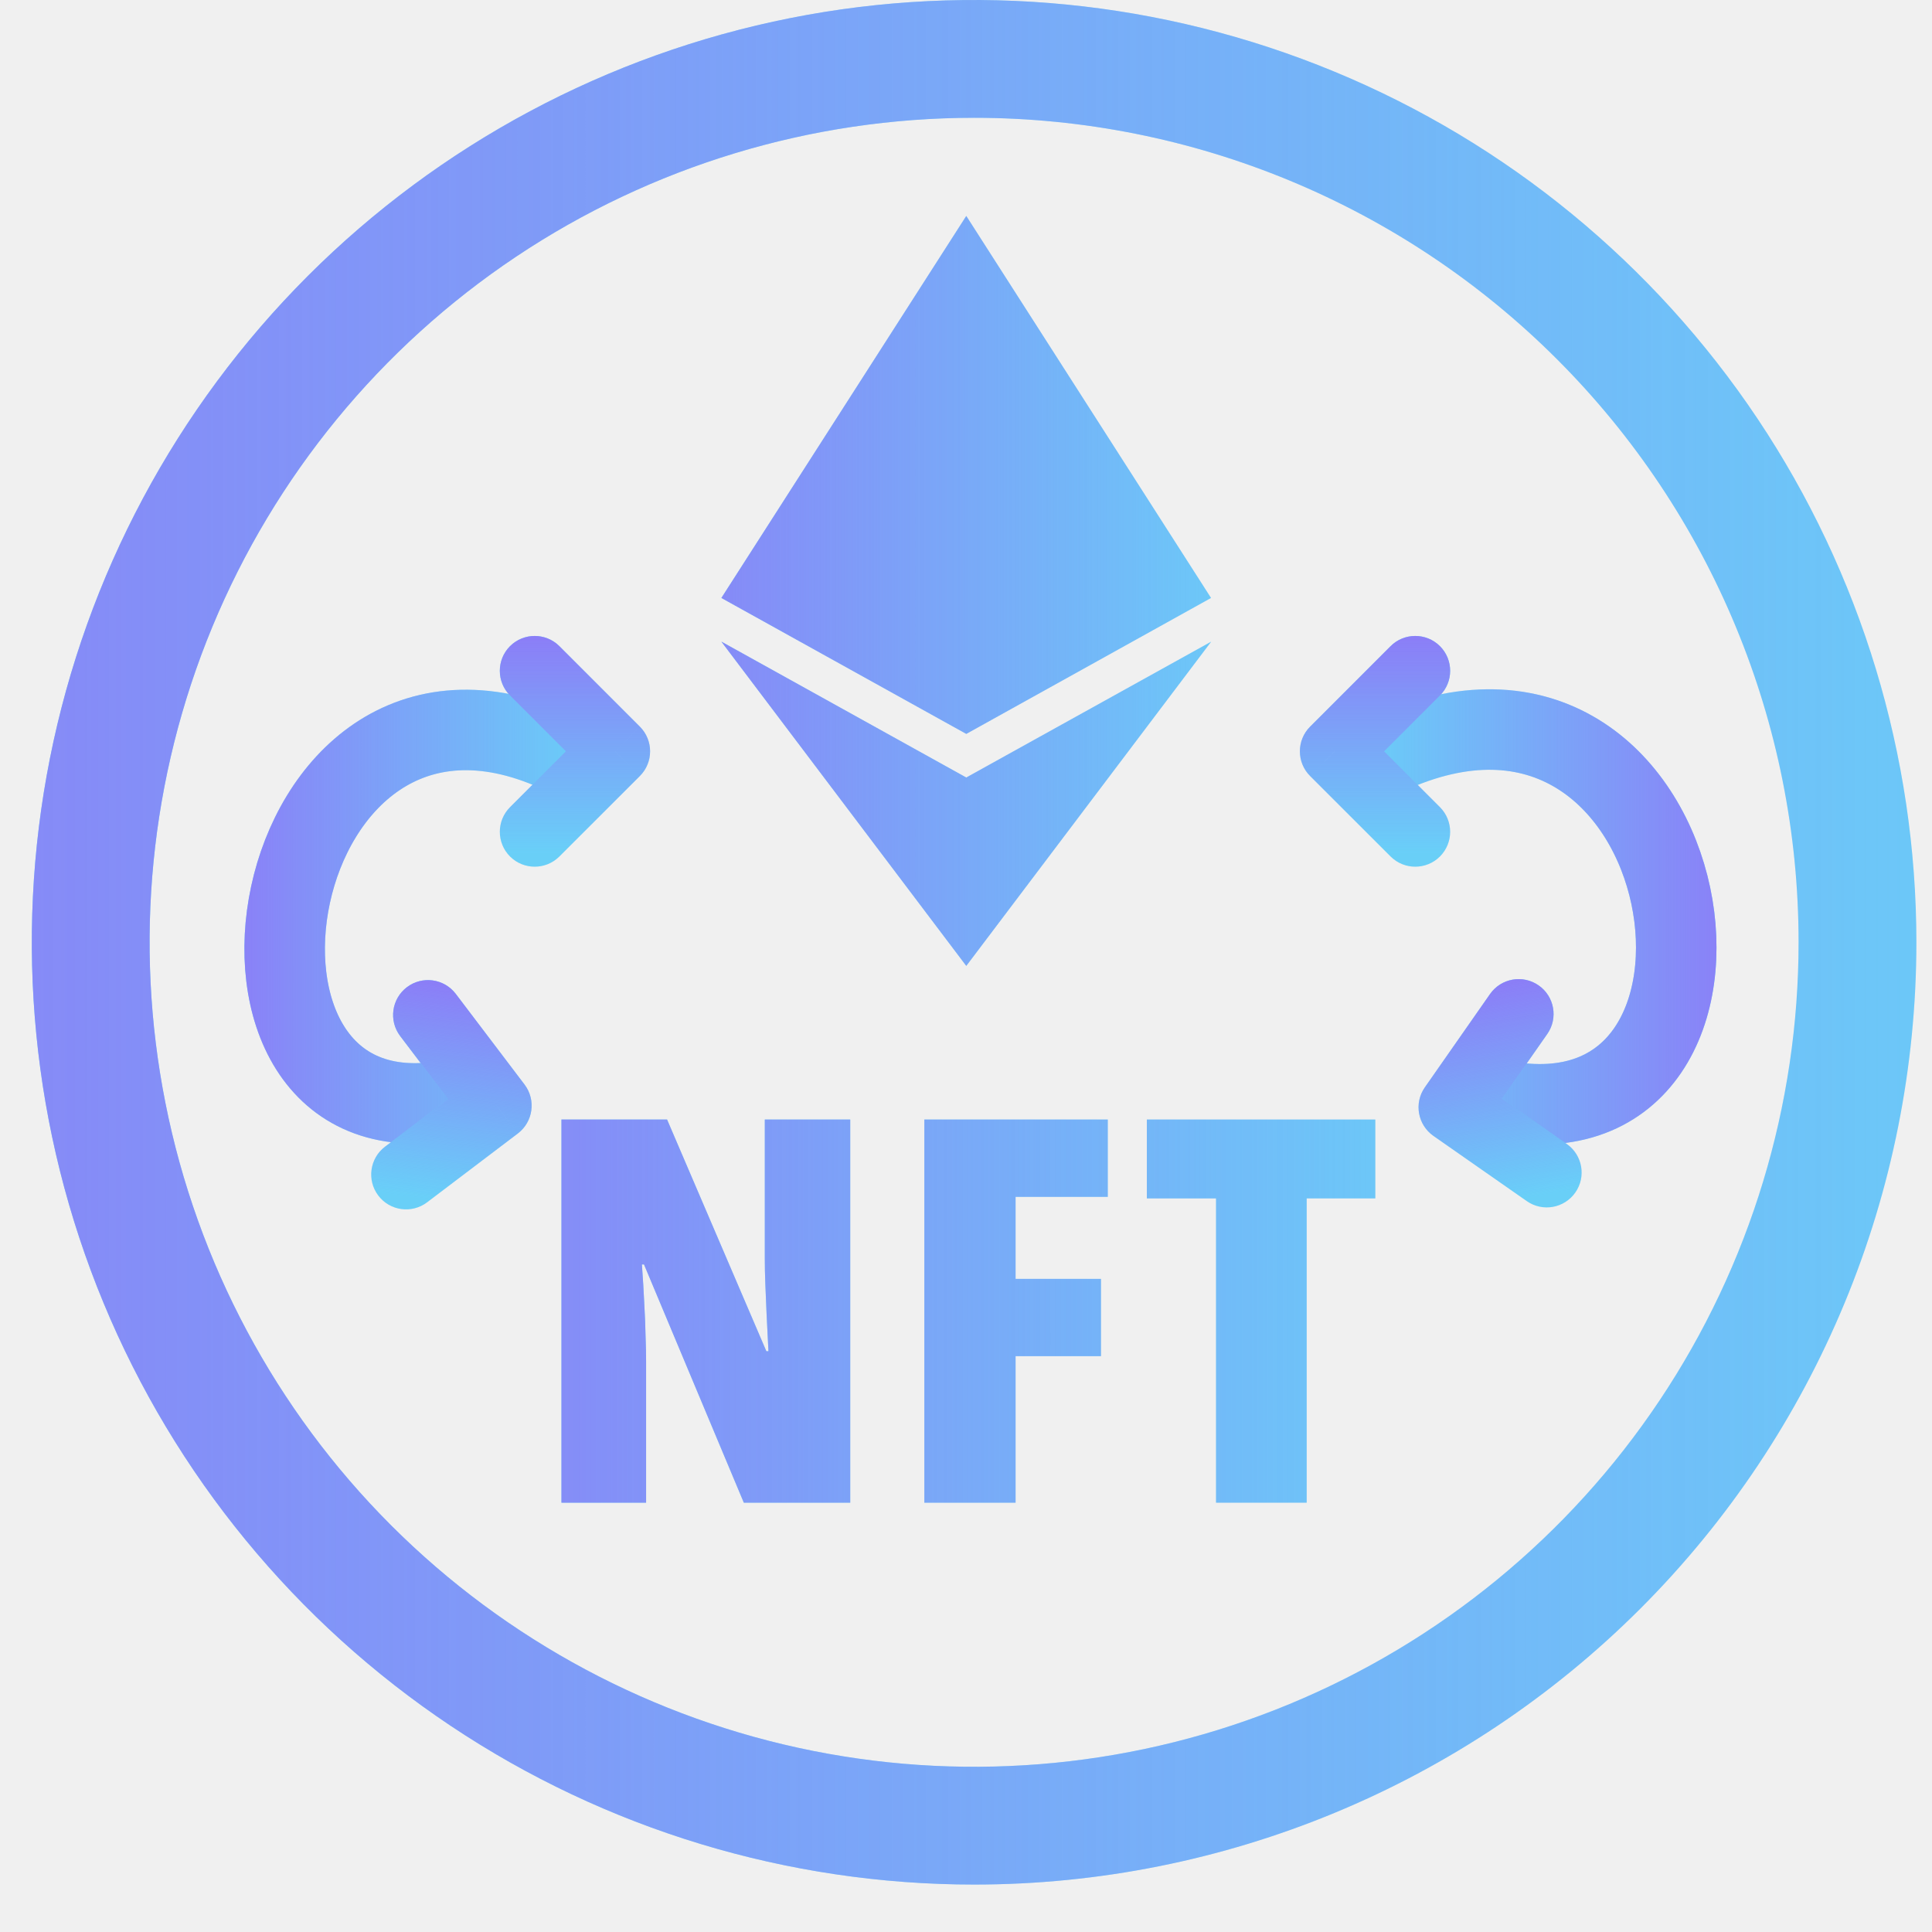
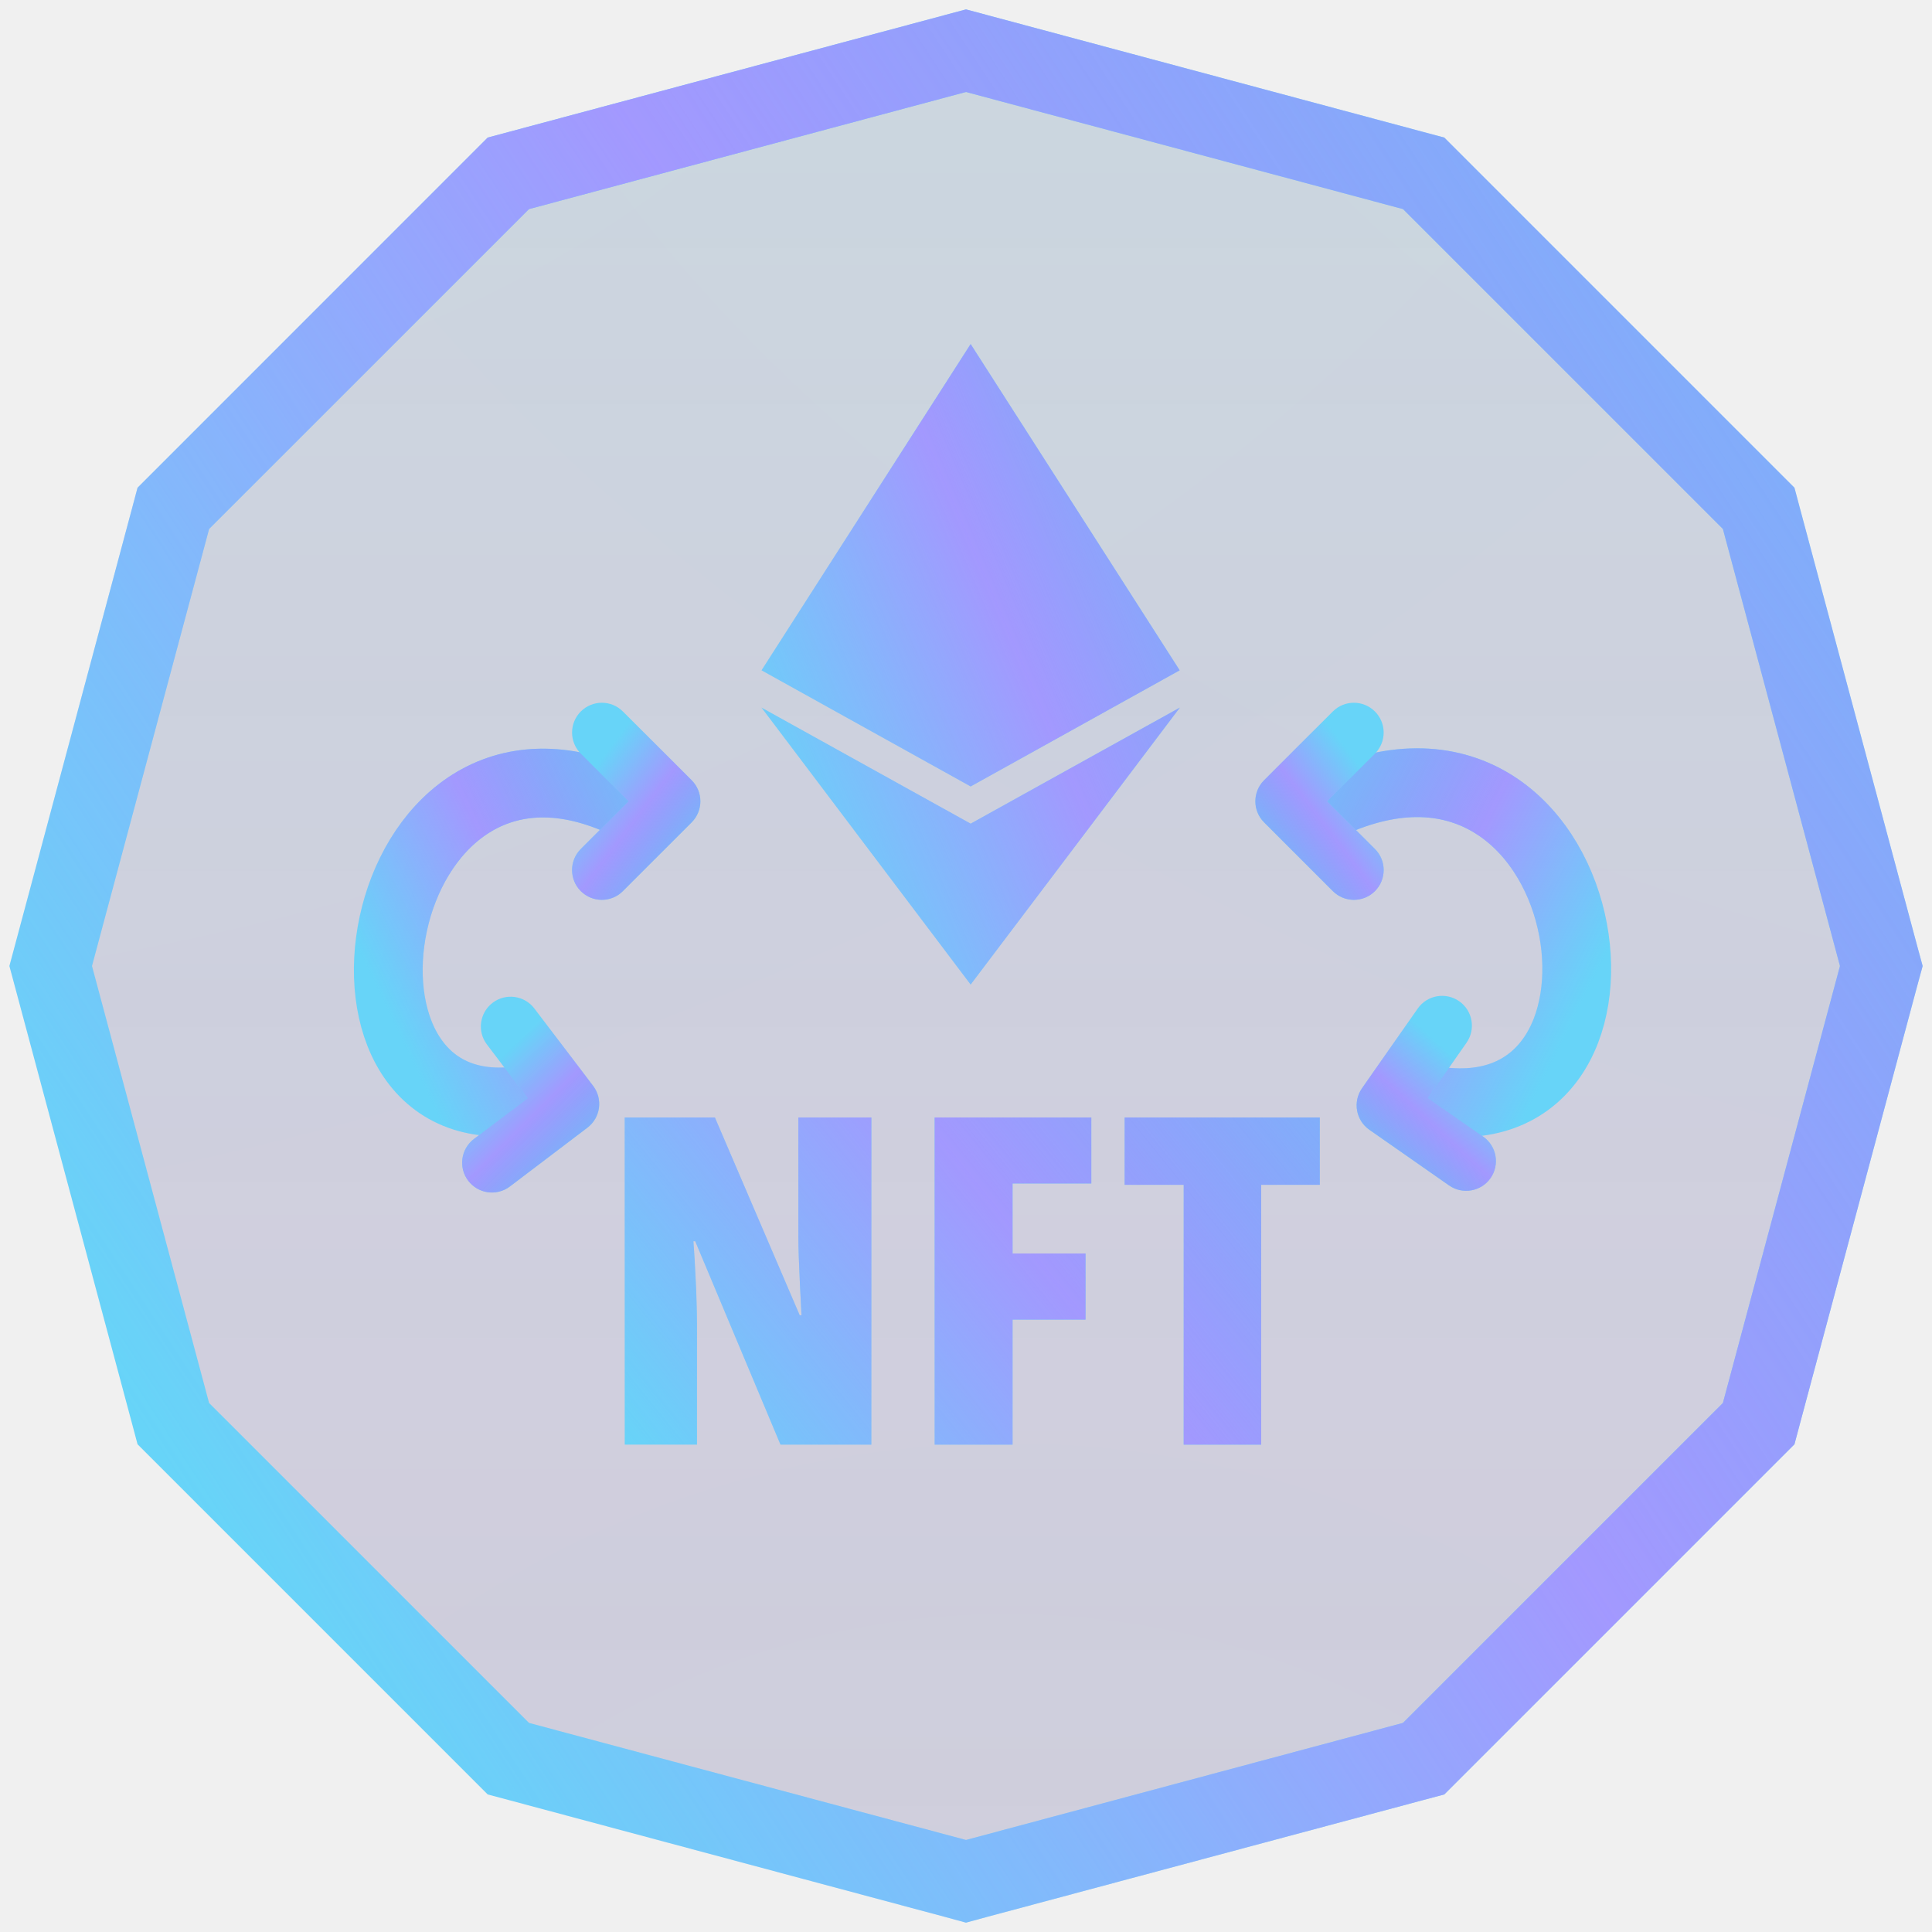
- <svg xmlns="http://www.w3.org/2000/svg" width="36" height="36" viewBox="0 0 36 36" fill="none">
-   <path d="M18.151 35.116C14.678 35.116 11.283 34.086 8.396 32.157C5.509 30.228 3.258 27.486 1.929 24.277C0.6 21.069 0.253 17.539 0.93 14.133C1.608 10.727 3.28 7.598 5.735 5.143C8.191 2.687 11.319 1.015 14.725 0.337C18.131 -0.34 21.662 0.008 24.87 1.337C28.078 2.665 30.82 4.916 32.75 7.803C34.679 10.691 35.709 14.085 35.709 17.558C35.709 22.215 33.859 26.681 30.566 29.974C27.273 33.266 22.807 35.116 18.151 35.116ZM18.151 2.195C15.112 2.195 12.142 3.096 9.615 4.784C7.089 6.472 5.12 8.872 3.957 11.679C2.794 14.486 2.49 17.575 3.083 20.555C3.675 23.535 5.139 26.273 7.287 28.422C9.436 30.57 12.173 32.033 15.153 32.626C18.134 33.219 21.223 32.915 24.03 31.752C26.837 30.589 29.237 28.62 30.925 26.093C32.613 23.567 33.514 20.597 33.514 17.558C33.514 13.483 31.895 9.576 29.014 6.695C26.133 3.813 22.225 2.195 18.151 2.195Z" fill="#67D4F8" />
-   <path d="M18.151 35.116C14.678 35.116 11.283 34.086 8.396 32.157C5.509 30.228 3.258 27.486 1.929 24.277C0.6 21.069 0.253 17.539 0.93 14.133C1.608 10.727 3.28 7.598 5.735 5.143C8.191 2.687 11.319 1.015 14.725 0.337C18.131 -0.34 21.662 0.008 24.87 1.337C28.078 2.665 30.82 4.916 32.75 7.803C34.679 10.691 35.709 14.085 35.709 17.558C35.709 22.215 33.859 26.681 30.566 29.974C27.273 33.266 22.807 35.116 18.151 35.116ZM18.151 2.195C15.112 2.195 12.142 3.096 9.615 4.784C7.089 6.472 5.12 8.872 3.957 11.679C2.794 14.486 2.49 17.575 3.083 20.555C3.675 23.535 5.139 26.273 7.287 28.422C9.436 30.57 12.173 32.033 15.153 32.626C18.134 33.219 21.223 32.915 24.03 31.752C26.837 30.589 29.237 28.62 30.925 26.093C32.613 23.567 33.514 20.597 33.514 17.558C33.514 13.483 31.895 9.576 29.014 6.695C26.133 3.813 22.225 2.195 18.151 2.195Z" fill="url(#paint0_linear_6654_59142)" />
-   <path d="M10.371 13.999C4.861 11.528 3.328 21.428 8.371 20.499" stroke="#67D4F8" stroke-width="1.5" stroke-linecap="round" />
-   <path d="M10.371 13.999C4.861 11.528 3.328 21.428 8.371 20.499" stroke="url(#paint1_linear_6654_59142)" stroke-width="1.5" stroke-linecap="round" />
-   <path d="M10.423 12.04C10.169 11.787 9.758 11.787 9.504 12.04C9.25 12.294 9.25 12.706 9.504 12.96L10.423 12.04ZM11.464 14L11.923 14.46C12.177 14.206 12.177 13.794 11.923 13.54L11.464 14ZM9.504 15.04C9.25 15.294 9.25 15.706 9.504 15.96C9.758 16.213 10.169 16.213 10.423 15.96L9.504 15.04ZM9.504 12.96L11.004 14.46L11.923 13.54L10.423 12.04L9.504 12.96ZM11.004 13.54L9.504 15.04L10.423 15.96L11.923 14.46L11.004 13.54Z" fill="#67D4F8" />
-   <path d="M10.423 12.04C10.169 11.787 9.758 11.787 9.504 12.04C9.25 12.294 9.25 12.706 9.504 12.96L10.423 12.04ZM11.464 14L11.923 14.46C12.177 14.206 12.177 13.794 11.923 13.54L11.464 14ZM9.504 15.04C9.25 15.294 9.25 15.706 9.504 15.96C9.758 16.213 10.169 16.213 10.423 15.96L9.504 15.04ZM9.504 12.96L11.004 14.46L11.923 13.54L10.423 12.04L9.504 12.96ZM11.004 13.54L9.504 15.04L10.423 15.96L11.923 14.46L11.004 13.54Z" fill="url(#paint2_linear_6654_59142)" />
-   <path d="M8.493 18.52C8.276 18.234 7.868 18.178 7.582 18.395C7.296 18.612 7.24 19.02 7.457 19.306L8.493 18.52ZM9.257 20.603L9.649 21.121C9.935 20.904 9.991 20.497 9.775 20.21L9.257 20.603ZM7.174 21.367C6.888 21.584 6.832 21.992 7.049 22.278C7.266 22.564 7.673 22.62 7.959 22.403L7.174 21.367ZM7.457 19.306L8.739 20.996L9.775 20.21L8.493 18.52L7.457 19.306ZM8.864 20.085L7.174 21.367L7.959 22.403L9.649 21.121L8.864 20.085Z" fill="#67D4F8" />
-   <path d="M8.493 18.52C8.276 18.234 7.868 18.178 7.582 18.395C7.296 18.612 7.24 19.02 7.457 19.306L8.493 18.52ZM9.257 20.603L9.649 21.121C9.935 20.904 9.991 20.497 9.775 20.21L9.257 20.603ZM7.174 21.367C6.888 21.584 6.832 21.992 7.049 22.278C7.266 22.564 7.673 22.62 7.959 22.403L7.174 21.367ZM7.457 19.306L8.739 20.996L9.775 20.21L8.493 18.52L7.457 19.306ZM8.864 20.085L7.174 21.367L7.959 22.403L9.649 21.121L8.864 20.085Z" fill="url(#paint3_linear_6654_59142)" />
-   <path d="M25.964 14.003C31.77 11.474 33.273 21.53 27.964 20.503" stroke="#67D4F8" stroke-width="1.5" stroke-linecap="round" />
-   <path d="M25.964 14.003C31.77 11.474 33.273 21.53 27.964 20.503" stroke="url(#paint4_linear_6654_59142)" stroke-width="1.5" stroke-linecap="round" />
-   <path d="M25.912 12.04C26.165 11.787 26.577 11.787 26.831 12.04C27.085 12.294 27.085 12.706 26.831 12.96L25.912 12.04ZM24.871 14L24.412 14.46C24.158 14.206 24.158 13.794 24.412 13.54L24.871 14ZM26.831 15.04C27.085 15.294 27.085 15.706 26.831 15.96C26.577 16.213 26.165 16.213 25.912 15.96L26.831 15.04ZM26.831 12.96L25.331 14.46L24.412 13.54L25.912 12.04L26.831 12.96ZM25.331 13.54L26.831 15.04L25.912 15.96L24.412 14.46L25.331 13.54Z" fill="#67D4F8" />
-   <path d="M25.912 12.04C26.165 11.787 26.577 11.787 26.831 12.04C27.085 12.294 27.085 12.706 26.831 12.96L25.912 12.04ZM24.871 14L24.412 14.46C24.158 14.206 24.158 13.794 24.412 13.54L24.871 14ZM26.831 15.04C27.085 15.294 27.085 15.706 26.831 15.96C26.577 16.213 26.165 16.213 25.912 15.96L26.831 15.04ZM26.831 12.96L25.331 14.46L24.412 13.54L25.912 12.04L26.831 12.96ZM25.331 13.54L26.831 15.04L25.912 15.96L24.412 14.46L25.331 13.54Z" fill="url(#paint5_linear_6654_59142)" />
-   <path d="M27.765 18.522C27.971 18.228 28.376 18.156 28.671 18.362C28.965 18.567 29.037 18.973 28.831 19.267L27.765 18.522ZM27.083 20.633L26.71 21.166C26.416 20.96 26.344 20.555 26.55 20.261L27.083 20.633ZM29.194 21.316C29.488 21.522 29.56 21.927 29.354 22.221C29.148 22.515 28.743 22.587 28.449 22.381L29.194 21.316ZM28.831 19.267L27.616 21.006L26.55 20.261L27.765 18.522L28.831 19.267ZM27.455 20.101L29.194 21.316L28.449 22.381L26.71 21.166L27.455 20.101Z" fill="#67D4F8" />
-   <path d="M27.765 18.522C27.971 18.228 28.376 18.156 28.671 18.362C28.965 18.567 29.037 18.973 28.831 19.267L27.765 18.522ZM27.083 20.633L26.71 21.166C26.416 20.96 26.344 20.555 26.55 20.261L27.083 20.633ZM29.194 21.316C29.488 21.522 29.56 21.927 29.354 22.221C29.148 22.515 28.743 22.587 28.449 22.381L29.194 21.316ZM28.831 19.267L27.616 21.006L26.55 20.261L27.765 18.522L28.831 19.267ZM27.455 20.101L29.194 21.316L28.449 22.381L26.71 21.166L27.455 20.101Z" fill="url(#paint6_linear_6654_59142)" />
-   <g clip-path="url(#clip0_6654_59142)">
-     <path d="M22.566 11.142L18.005 13.675L13.442 11.142L18.005 4.024L22.566 11.142ZM18.005 14.488L13.442 11.956L18.005 17.998L22.569 11.956L18.005 14.488Z" fill="#67D4F8" />
-     <path d="M22.566 11.142L18.005 13.675L13.442 11.142L18.005 4.024L22.566 11.142ZM18.005 14.488L13.442 11.956L18.005 17.998L22.569 11.956L18.005 14.488Z" fill="url(#paint7_linear_6654_59142)" />
+ <svg xmlns="http://www.w3.org/2000/svg" width="42" height="42" viewBox="0 0 42 42" fill="none">
+   <path d="M21.224 1.162L21 1.102L20.776 1.162L11.276 3.708L11.051 3.768L10.887 3.932L3.932 10.887L3.768 11.051L3.708 11.276L1.162 20.776L1.102 21L1.162 21.224L3.708 30.724L3.768 30.949L3.932 31.113L10.887 38.068L11.051 38.232L11.276 38.292L20.776 40.837L21 40.898L21.224 40.837L30.724 38.292L30.949 38.232L31.113 38.068L38.068 31.113L38.232 30.949L38.292 30.724L40.837 21.224L40.898 21L40.837 20.776L38.292 11.276L38.232 11.051L38.068 10.887L31.113 3.932L30.949 3.768L30.724 3.708L21.224 1.162Z" fill="black" fill-opacity="0.1" />
+   <path d="M21.224 1.162L21 1.102L20.776 1.162L11.276 3.708L11.051 3.768L10.887 3.932L3.932 10.887L3.768 11.051L3.708 11.276L1.162 20.776L1.102 21L1.162 21.224L3.708 30.724L3.768 30.949L3.932 31.113L10.887 38.068L11.051 38.232L11.276 38.292L20.776 40.837L21 40.898L21.224 40.837L30.724 38.292L30.949 38.232L31.113 38.068L38.068 31.113L38.232 30.949L38.292 30.724L40.837 21.224L40.898 21L40.837 20.776L38.292 11.276L38.232 11.051L38.068 10.887L31.113 3.932L30.949 3.768L30.724 3.708L21.224 1.162Z" fill="url(#paint0_linear_7210_37812)" fill-opacity="0.1" />
+   <path d="M21.224 1.162L21 1.102L20.776 1.162L11.276 3.708L11.051 3.768L10.887 3.932L3.932 10.887L3.768 11.051L3.708 11.276L1.162 20.776L1.102 21L1.162 21.224L3.708 30.724L3.768 30.949L3.932 31.113L10.887 38.068L11.051 38.232L11.276 38.292L20.776 40.837L21 40.898L21.224 40.837L30.724 38.292L30.949 38.232L31.113 38.068L38.068 31.113L38.232 30.949L38.292 30.724L40.837 21.224L40.898 21L40.837 20.776L38.292 11.276L38.232 11.051L38.068 10.887L31.113 3.932L30.949 3.768L30.724 3.708L21.224 1.162Z" fill="url(#paint1_radial_7210_37812)" fill-opacity="0.05" />
+   <path d="M21.224 1.162L21 1.102L20.776 1.162L11.276 3.708L11.051 3.768L10.887 3.932L3.932 10.887L3.768 11.051L3.708 11.276L1.162 20.776L1.102 21L1.162 21.224L3.708 30.724L3.768 30.949L3.932 31.113L10.887 38.068L11.051 38.232L11.276 38.292L20.776 40.837L21 40.898L21.224 40.837L30.724 38.292L30.949 38.232L31.113 38.068L38.068 31.113L38.232 30.949L38.292 30.724L40.837 21.224L40.898 21L40.837 20.776L38.292 11.276L38.232 11.051L38.068 10.887L31.113 3.932L30.949 3.768L30.724 3.708L21.224 1.162Z" fill="url(#paint2_radial_7210_37812)" fill-opacity="0.05" />
+   <path d="M21.224 1.162L21 1.102L20.776 1.162L11.276 3.708L11.051 3.768L10.887 3.932L3.932 10.887L3.768 11.051L3.708 11.276L1.162 20.776L1.102 21L1.162 21.224L3.708 30.724L3.768 30.949L3.932 31.113L10.887 38.068L11.051 38.232L11.276 38.292L20.776 40.837L21 40.898L21.224 40.837L30.724 38.292L30.949 38.232L31.113 38.068L38.068 31.113L38.232 30.949L38.292 30.724L40.837 21.224L40.898 21L40.837 20.776L38.292 11.276L38.232 11.051L38.068 10.887L31.113 3.932L30.949 3.768L30.724 3.708L21.224 1.162Z" fill="url(#paint3_radial_7210_37812)" fill-opacity="0.05" />
+   <path d="M21.224 1.162L21 1.102L20.776 1.162L11.276 3.708L11.051 3.768L10.887 3.932L3.932 10.887L3.768 11.051L3.708 11.276L1.162 20.776L1.102 21L1.162 21.224L3.708 30.724L3.768 30.949L3.932 31.113L10.887 38.068L11.051 38.232L11.276 38.292L20.776 40.837L21 40.898L21.224 40.837L30.724 38.292L30.949 38.232L31.113 38.068L38.068 31.113L38.232 30.949L38.292 30.724L40.837 21.224L40.898 21L40.837 20.776L38.292 11.276L38.232 11.051L38.068 10.887L31.113 3.932L30.949 3.768L30.724 3.708L21.224 1.162Z" stroke="#67D4F8" stroke-width="1.734" />
+   <path d="M21.224 1.162L21 1.102L20.776 1.162L11.276 3.708L11.051 3.768L10.887 3.932L3.932 10.887L3.768 11.051L3.708 11.276L1.162 20.776L1.102 21L1.162 21.224L3.708 30.724L3.768 30.949L3.932 31.113L10.887 38.068L11.051 38.232L11.276 38.292L20.776 40.837L21 40.898L21.224 40.837L30.724 38.292L30.949 38.232L31.113 38.068L38.068 31.113L38.232 30.949L38.292 30.724L40.837 21.224L40.898 21L40.837 20.776L38.292 11.276L38.232 11.051L38.068 10.887L31.113 3.932L30.949 3.768L30.724 3.708L21.224 1.162Z" stroke="url(#paint4_linear_7210_37812)" stroke-width="1.734" />
+   <path d="M13.49 17.419C7.999 14.957 6.472 24.82 11.497 23.895" stroke="#67D4F8" stroke-width="1.495" stroke-linecap="round" />
+   <path d="M13.49 17.419C7.999 14.957 6.472 24.82 11.497 23.895" stroke="url(#paint5_linear_7210_37812)" stroke-width="1.495" stroke-linecap="round" />
+   <path d="M13.541 15.467C13.289 15.214 12.879 15.214 12.626 15.467C12.373 15.72 12.373 16.13 12.626 16.383L13.541 15.467ZM14.578 17.42L15.036 17.878C15.289 17.625 15.289 17.215 15.036 16.962L14.578 17.42ZM12.626 18.456C12.373 18.709 12.373 19.119 12.626 19.372C12.879 19.625 13.289 19.625 13.541 19.372L12.626 18.456ZM12.626 16.383L14.12 17.878L15.036 16.962L13.541 15.467L12.626 16.383ZM14.12 16.962L12.626 18.456L13.541 19.372L15.036 17.878L14.12 16.962Z" fill="#67D4F8" />
+   <path d="M13.541 15.467C13.289 15.214 12.879 15.214 12.626 15.467C12.373 15.72 12.373 16.13 12.626 16.383L13.541 15.467ZM14.578 17.42L15.036 17.878C15.289 17.625 15.289 17.215 15.036 16.962L14.578 17.42ZM12.626 18.456C12.373 18.709 12.373 19.119 12.626 19.372C12.879 19.625 13.289 19.625 13.541 19.372L12.626 18.456ZM12.626 16.383L14.12 17.878L15.036 16.962L13.541 15.467L12.626 16.383ZM14.12 16.962L12.626 18.456L13.541 19.372L15.036 17.878L14.12 16.962Z" fill="url(#paint6_linear_7210_37812)" />
+   <path d="M11.617 21.924C11.401 21.639 10.995 21.583 10.71 21.799C10.425 22.015 10.369 22.422 10.585 22.706L11.617 21.924ZM12.379 23.999L12.77 24.515C13.055 24.299 13.111 23.893 12.895 23.608L12.379 23.999ZM10.303 24.76C10.018 24.977 9.962 25.383 10.179 25.668C10.395 25.953 10.801 26.009 11.086 25.792L10.303 24.76ZM10.585 22.706L11.863 24.39L12.895 23.608L11.617 21.924L10.585 22.706ZM11.987 23.483L10.303 24.76L11.086 25.792L12.77 24.515L11.987 23.483Z" fill="#67D4F8" />
+   <path d="M11.617 21.924C11.401 21.639 10.995 21.583 10.71 21.799C10.425 22.015 10.369 22.422 10.585 22.706L11.617 21.924ZM12.379 23.999L12.77 24.515C13.055 24.299 13.111 23.893 12.895 23.608L12.379 23.999ZM10.303 24.76C10.018 24.977 9.962 25.383 10.179 25.668C10.395 25.953 10.801 26.009 11.086 25.792L10.303 24.76ZM10.585 22.706L11.863 24.39L12.895 23.608L11.617 21.924L10.585 22.706ZM11.987 23.483L10.303 24.76L11.086 25.792L12.77 24.515L11.987 23.483Z" fill="url(#paint7_linear_7210_37812)" />
+   <path d="M29.026 17.423C31.972 16.14 33.807 18.109 34.198 20.216C34.576 22.245 33.614 24.402 31.018 23.899" stroke="#67D4F8" stroke-width="1.495" stroke-linecap="round" />
+   <path d="M29.026 17.423C31.972 16.14 33.807 18.109 34.198 20.216C34.576 22.245 33.614 24.402 31.018 23.899" stroke="url(#paint8_linear_7210_37812)" stroke-width="1.495" stroke-linecap="round" />
+   <path d="M28.974 15.467C29.227 15.214 29.637 15.214 29.89 15.467C30.143 15.72 30.143 16.13 29.89 16.383L28.974 15.467ZM27.938 17.42L27.48 17.878C27.227 17.625 27.227 17.215 27.48 16.962L27.938 17.42ZM29.89 18.456C30.143 18.709 30.143 19.119 29.89 19.372C29.637 19.625 29.227 19.625 28.974 19.372L29.89 18.456ZM29.89 16.383L28.395 17.878L27.48 16.962L28.974 15.467L29.89 16.383ZM28.395 16.962L29.89 18.456L28.974 19.372L27.48 17.878L28.395 16.962Z" fill="#67D4F8" />
+   <path d="M28.974 15.467C29.227 15.214 29.637 15.214 29.89 15.467C30.143 15.72 30.143 16.13 29.89 16.383L28.974 15.467ZM27.938 17.42L27.48 17.878C27.227 17.625 27.227 17.215 27.48 16.962L27.938 17.42ZM29.89 18.456C30.143 18.709 30.143 19.119 29.89 19.372C29.637 19.625 29.227 19.625 28.974 19.372L29.89 18.456ZM29.89 16.383L28.395 17.878L27.48 16.962L28.974 15.467L29.89 16.383ZM28.395 16.962L29.89 18.456L28.974 19.372L27.48 17.878L28.395 16.962Z" fill="url(#paint9_linear_7210_37812)" />
+   <path d="M30.82 21.925C31.025 21.632 31.428 21.561 31.722 21.766C32.015 21.971 32.086 22.374 31.881 22.668L30.82 21.925ZM30.14 24.029L29.768 24.56C29.475 24.355 29.404 23.951 29.609 23.658L30.14 24.029ZM32.243 24.709C32.536 24.914 32.608 25.318 32.403 25.611C32.198 25.904 31.794 25.975 31.501 25.77L32.243 24.709ZM31.881 22.668L30.67 24.4L29.609 23.658L30.82 21.925L31.881 22.668ZM30.511 23.498L32.243 24.709L31.501 25.77L29.768 24.56L30.511 23.498Z" fill="#67D4F8" />
+   <path d="M30.82 21.925C31.025 21.632 31.428 21.561 31.722 21.766C32.015 21.971 32.086 22.374 31.881 22.668L30.82 21.925ZM30.14 24.029L29.768 24.56C29.475 24.355 29.404 23.951 29.609 23.658L30.14 24.029ZM32.243 24.709C32.536 24.914 32.608 25.318 32.403 25.611C32.198 25.904 31.794 25.975 31.501 25.77L32.243 24.709ZM31.881 22.668L30.67 24.4L29.609 23.658L30.82 21.925L31.881 22.668ZM30.511 23.498L32.243 24.709L31.501 25.77L29.768 24.56L30.511 23.498Z" fill="url(#paint10_linear_7210_37812)" />
+   <g clip-path="url(#clip0_7210_37812)">
+     <path d="M25.645 14.572L21.101 17.096L16.555 14.572L21.101 7.48L25.645 14.572ZM21.101 17.906L16.555 15.383L21.101 21.403L25.648 15.383L21.101 17.906Z" fill="#67D4F8" />
+     <path d="M25.645 14.572L21.101 17.096L16.555 14.572L21.101 7.48L25.645 14.572ZM21.101 17.906L16.555 15.383L21.101 21.403L25.648 15.383L21.101 17.906Z" fill="url(#paint11_linear_7210_37812)" />
  </g>
-   <path d="M15.843 28H13.86L12 23.561H11.961C11.98 23.822 11.995 24.064 12.005 24.289C12.018 24.51 12.026 24.712 12.029 24.895C12.036 25.074 12.039 25.231 12.039 25.368V28H10.462V20.861H12.43L14.28 25.178H14.319C14.306 24.937 14.295 24.712 14.285 24.504C14.275 24.296 14.267 24.104 14.261 23.928C14.254 23.752 14.251 23.592 14.251 23.449V20.861H15.843V28ZM18.924 28H17.224V20.861H20.642V22.302H18.924V23.83H20.515V25.27H18.924V28ZM24.348 28H22.659V22.331H21.37V20.861H25.627V22.331H24.348V28Z" fill="#67D4F8" />
-   <path d="M15.843 28H13.86L12 23.561H11.961C11.98 23.822 11.995 24.064 12.005 24.289C12.018 24.51 12.026 24.712 12.029 24.895C12.036 25.074 12.039 25.231 12.039 25.368V28H10.462V20.861H12.43L14.28 25.178H14.319C14.306 24.937 14.295 24.712 14.285 24.504C14.275 24.296 14.267 24.104 14.261 23.928C14.254 23.752 14.251 23.592 14.251 23.449V20.861H15.843V28ZM18.924 28H17.224V20.861H20.642V22.302H18.924V23.83H20.515V25.27H18.924V28ZM24.348 28H22.659V22.331H21.37V20.861H25.627V22.331H24.348V28Z" fill="url(#paint8_linear_6654_59142)" />
+   <path d="M18.942 31.405H16.967L15.113 26.983H15.074C15.094 27.242 15.108 27.484 15.118 27.708C15.131 27.928 15.139 28.13 15.143 28.311C15.149 28.489 15.152 28.647 15.152 28.783V31.405H13.581V24.293H15.541L17.385 28.593H17.424C17.411 28.353 17.4 28.13 17.39 27.922C17.381 27.714 17.372 27.523 17.366 27.348C17.359 27.173 17.356 27.014 17.356 26.871V24.293H18.942V31.405ZM22.012 31.405H20.319V24.293H23.724V25.728H22.012V27.25H23.598V28.686H22.012V31.405ZM27.417 31.405H25.733V25.757H24.449V24.293H28.691V25.757H27.417V31.405Z" fill="#67D4F8" />
+   <path d="M18.942 31.405H16.967L15.113 26.983H15.074C15.094 27.242 15.108 27.484 15.118 27.708C15.131 27.928 15.139 28.13 15.143 28.311C15.149 28.489 15.152 28.647 15.152 28.783V31.405H13.581V24.293H15.541L17.385 28.593H17.424C17.411 28.353 17.4 28.13 17.39 27.922C17.381 27.714 17.372 27.523 17.366 27.348C17.359 27.173 17.356 27.014 17.356 26.871V24.293H18.942V31.405ZM22.012 31.405H20.319V24.293H23.724V25.728H22.012V27.25H23.598V28.686H22.012V31.405ZM27.417 31.405H25.733V25.757H24.449V24.293H28.691V25.757H27.417V31.405Z" fill="url(#paint12_linear_7210_37812)" />
  <defs>
-     <linearGradient id="paint0_linear_6654_59142" x1="-10.756" y1="35.116" x2="40.438" y2="35.116" gradientUnits="userSpaceOnUse">
-       <stop stop-color="#8E77F7" />
-       <stop offset="1" stop-color="#8E77F7" stop-opacity="0.05" />
+     <linearGradient id="paint0_linear_7210_37812" x1="21" y1="2" x2="21" y2="40" gradientUnits="userSpaceOnUse">
+       <stop stop-color="#88EAFF" />
+       <stop offset="1" stop-color="#858DF7" stop-opacity="0.56" />
+       <stop offset="1" stop-color="#858DF7" />
    </linearGradient>
-     <linearGradient id="paint1_linear_6654_59142" x1="3.667" y1="20.561" x2="11.054" y2="20.561" gradientUnits="userSpaceOnUse">
-       <stop stop-color="#8E77F7" />
-       <stop offset="1" stop-color="#8E77F7" stop-opacity="0.05" />
+     <radialGradient id="paint1_radial_7210_37812" cx="0" cy="0" r="1" gradientUnits="userSpaceOnUse" gradientTransform="translate(5.25167 -0.973903) rotate(68.8981) scale(26.2098 45.6249)">
+       <stop stop-color="#67D4F8" stop-opacity="0.5" />
+       <stop offset="1" stop-color="#8E77F7" stop-opacity="0.5" />
+     </radialGradient>
+     <radialGradient id="paint2_radial_7210_37812" cx="0" cy="0" r="1" gradientUnits="userSpaceOnUse" gradientTransform="translate(39.5537 1.99999) rotate(111.856) scale(22.6075 40.5126)">
+       <stop stop-color="#67D4F8" stop-opacity="0.5" />
+       <stop offset="1" stop-color="#8E77F7" stop-opacity="0.5" />
+     </radialGradient>
+     <radialGradient id="paint3_radial_7210_37812" cx="0" cy="0" r="1" gradientUnits="userSpaceOnUse" gradientTransform="translate(21.6376 51.5652) rotate(-94.1386) scale(21.2031 21.8342)">
+       <stop stop-color="#67D4F8" stop-opacity="0.5" />
+       <stop offset="1" stop-color="#8E77F7" stop-opacity="0.5" />
+     </radialGradient>
+     <linearGradient id="paint4_linear_7210_37812" x1="-11.05" y1="9.475" x2="40.073" y2="-24.144" gradientUnits="userSpaceOnUse">
+       <stop stop-color="#A794FF" stop-opacity="0" />
+       <stop offset="0.398" stop-color="#A794FF" stop-opacity="0.93" />
+       <stop offset="1" stop-color="#8E77F7" stop-opacity="0" />
+       <stop offset="1" stop-color="#8E77F7" stop-opacity="0" />
+       <stop offset="1" stop-color="#A794FF" stop-opacity="0" />
    </linearGradient>
-     <linearGradient id="paint2_linear_6654_59142" x1="9.964" y1="11.53" x2="9.964" y2="15.904" gradientUnits="userSpaceOnUse">
-       <stop stop-color="#8E77F7" />
-       <stop offset="1" stop-color="#8E77F7" stop-opacity="0.05" />
+     <linearGradient id="paint5_linear_7210_37812" x1="6.708" y1="18.387" x2="14.622" y2="14.597" gradientUnits="userSpaceOnUse">
+       <stop stop-color="#A794FF" stop-opacity="0" />
+       <stop offset="0.398" stop-color="#A794FF" stop-opacity="0.93" />
+       <stop offset="1" stop-color="#8E77F7" stop-opacity="0" />
+       <stop offset="1" stop-color="#8E77F7" stop-opacity="0" />
+       <stop offset="1" stop-color="#A794FF" stop-opacity="0" />
    </linearGradient>
-     <linearGradient id="paint3_linear_6654_59142" x1="8.107" y1="17.953" x2="7.511" y2="22.285" gradientUnits="userSpaceOnUse">
-       <stop stop-color="#8E77F7" />
-       <stop offset="1" stop-color="#8E77F7" stop-opacity="0.05" />
+     <linearGradient id="paint6_linear_7210_37812" x1="14.284" y1="14.899" x2="17.059" y2="17.009" gradientUnits="userSpaceOnUse">
+       <stop stop-color="#A794FF" stop-opacity="0" />
+       <stop offset="0.398" stop-color="#A794FF" stop-opacity="0.93" />
+       <stop offset="1" stop-color="#8E77F7" stop-opacity="0" />
+       <stop offset="1" stop-color="#8E77F7" stop-opacity="0" />
+       <stop offset="1" stop-color="#A794FF" stop-opacity="0" />
    </linearGradient>
-     <linearGradient id="paint4_linear_6654_59142" x1="32.938" y1="20.577" x2="25.254" y2="20.577" gradientUnits="userSpaceOnUse">
-       <stop stop-color="#8E77F7" />
-       <stop offset="1" stop-color="#8E77F7" stop-opacity="0.05" />
+     <linearGradient id="paint7_linear_7210_37812" x1="12.431" y1="21.462" x2="14.893" y2="23.93" gradientUnits="userSpaceOnUse">
+       <stop stop-color="#A794FF" stop-opacity="0" />
+       <stop offset="0.398" stop-color="#A794FF" stop-opacity="0.93" />
+       <stop offset="1" stop-color="#8E77F7" stop-opacity="0" />
+       <stop offset="1" stop-color="#8E77F7" stop-opacity="0" />
+       <stop offset="1" stop-color="#A794FF" stop-opacity="0" />
    </linearGradient>
-     <linearGradient id="paint5_linear_6654_59142" x1="26.371" y1="11.53" x2="26.371" y2="15.904" gradientUnits="userSpaceOnUse">
-       <stop stop-color="#8E77F7" />
-       <stop offset="1" stop-color="#8E77F7" stop-opacity="0.05" />
+     <linearGradient id="paint8_linear_7210_37812" x1="36.081" y1="18.384" x2="27.961" y2="14.354" gradientUnits="userSpaceOnUse">
+       <stop stop-color="#A794FF" stop-opacity="0" />
+       <stop offset="0.398" stop-color="#A794FF" stop-opacity="0.93" />
+       <stop offset="1" stop-color="#8E77F7" stop-opacity="0" />
+       <stop offset="1" stop-color="#8E77F7" stop-opacity="0" />
+       <stop offset="1" stop-color="#A794FF" stop-opacity="0" />
    </linearGradient>
-     <linearGradient id="paint6_linear_6654_59142" x1="28.129" y1="17.94" x2="28.892" y2="22.247" gradientUnits="userSpaceOnUse">
-       <stop stop-color="#8E77F7" />
-       <stop offset="1" stop-color="#8E77F7" stop-opacity="0.05" />
+     <linearGradient id="paint9_linear_7210_37812" x1="28.232" y1="14.899" x2="25.456" y2="17.009" gradientUnits="userSpaceOnUse">
+       <stop stop-color="#A794FF" stop-opacity="0" />
+       <stop offset="0.398" stop-color="#A794FF" stop-opacity="0.93" />
+       <stop offset="1" stop-color="#8E77F7" stop-opacity="0" />
+       <stop offset="1" stop-color="#8E77F7" stop-opacity="0" />
+       <stop offset="1" stop-color="#A794FF" stop-opacity="0" />
    </linearGradient>
-     <linearGradient id="paint7_linear_6654_59142" x1="10.493" y1="17.998" x2="23.798" y2="17.998" gradientUnits="userSpaceOnUse">
-       <stop stop-color="#8E77F7" />
-       <stop offset="1" stop-color="#8E77F7" stop-opacity="0.05" />
+     <linearGradient id="paint10_linear_7210_37812" x1="29.989" y1="21.495" x2="27.625" y2="24.057" gradientUnits="userSpaceOnUse">
+       <stop stop-color="#A794FF" stop-opacity="0" />
+       <stop offset="0.398" stop-color="#A794FF" stop-opacity="0.93" />
+       <stop offset="1" stop-color="#8E77F7" stop-opacity="0" />
+       <stop offset="1" stop-color="#8E77F7" stop-opacity="0" />
+       <stop offset="1" stop-color="#A794FF" stop-opacity="0" />
    </linearGradient>
-     <linearGradient id="paint8_linear_6654_59142" x1="4.7" y1="31" x2="28.026" y2="31" gradientUnits="userSpaceOnUse">
-       <stop stop-color="#8E77F7" />
-       <stop offset="1" stop-color="#8E77F7" stop-opacity="0.05" />
+     <linearGradient id="paint11_linear_7210_37812" x1="13.432" y1="10.219" x2="28.227" y2="3.865" gradientUnits="userSpaceOnUse">
+       <stop stop-color="#A794FF" stop-opacity="0" />
+       <stop offset="0.398" stop-color="#A794FF" stop-opacity="0.93" />
+       <stop offset="1" stop-color="#8E77F7" stop-opacity="0" />
+       <stop offset="1" stop-color="#8E77F7" stop-opacity="0" />
+       <stop offset="1" stop-color="#A794FF" stop-opacity="0" />
    </linearGradient>
-     <clipPath id="clip0_6654_59142">
-       <rect width="9.607" height="13.974" fill="white" transform="translate(13.202 4.02344)" />
+     <linearGradient id="paint12_linear_7210_37812" x1="7.497" y1="23.963" x2="26.128" y2="8.884" gradientUnits="userSpaceOnUse">
+       <stop stop-color="#A794FF" stop-opacity="0" />
+       <stop offset="0.398" stop-color="#A794FF" stop-opacity="0.93" />
+       <stop offset="1" stop-color="#8E77F7" stop-opacity="0" />
+       <stop offset="1" stop-color="#8E77F7" stop-opacity="0" />
+       <stop offset="1" stop-color="#A794FF" stop-opacity="0" />
+     </linearGradient>
+     <clipPath id="clip0_7210_37812">
+       <rect width="9.572" height="13.923" fill="white" transform="translate(16.3125 7.47949)" />
    </clipPath>
  </defs>
</svg>
